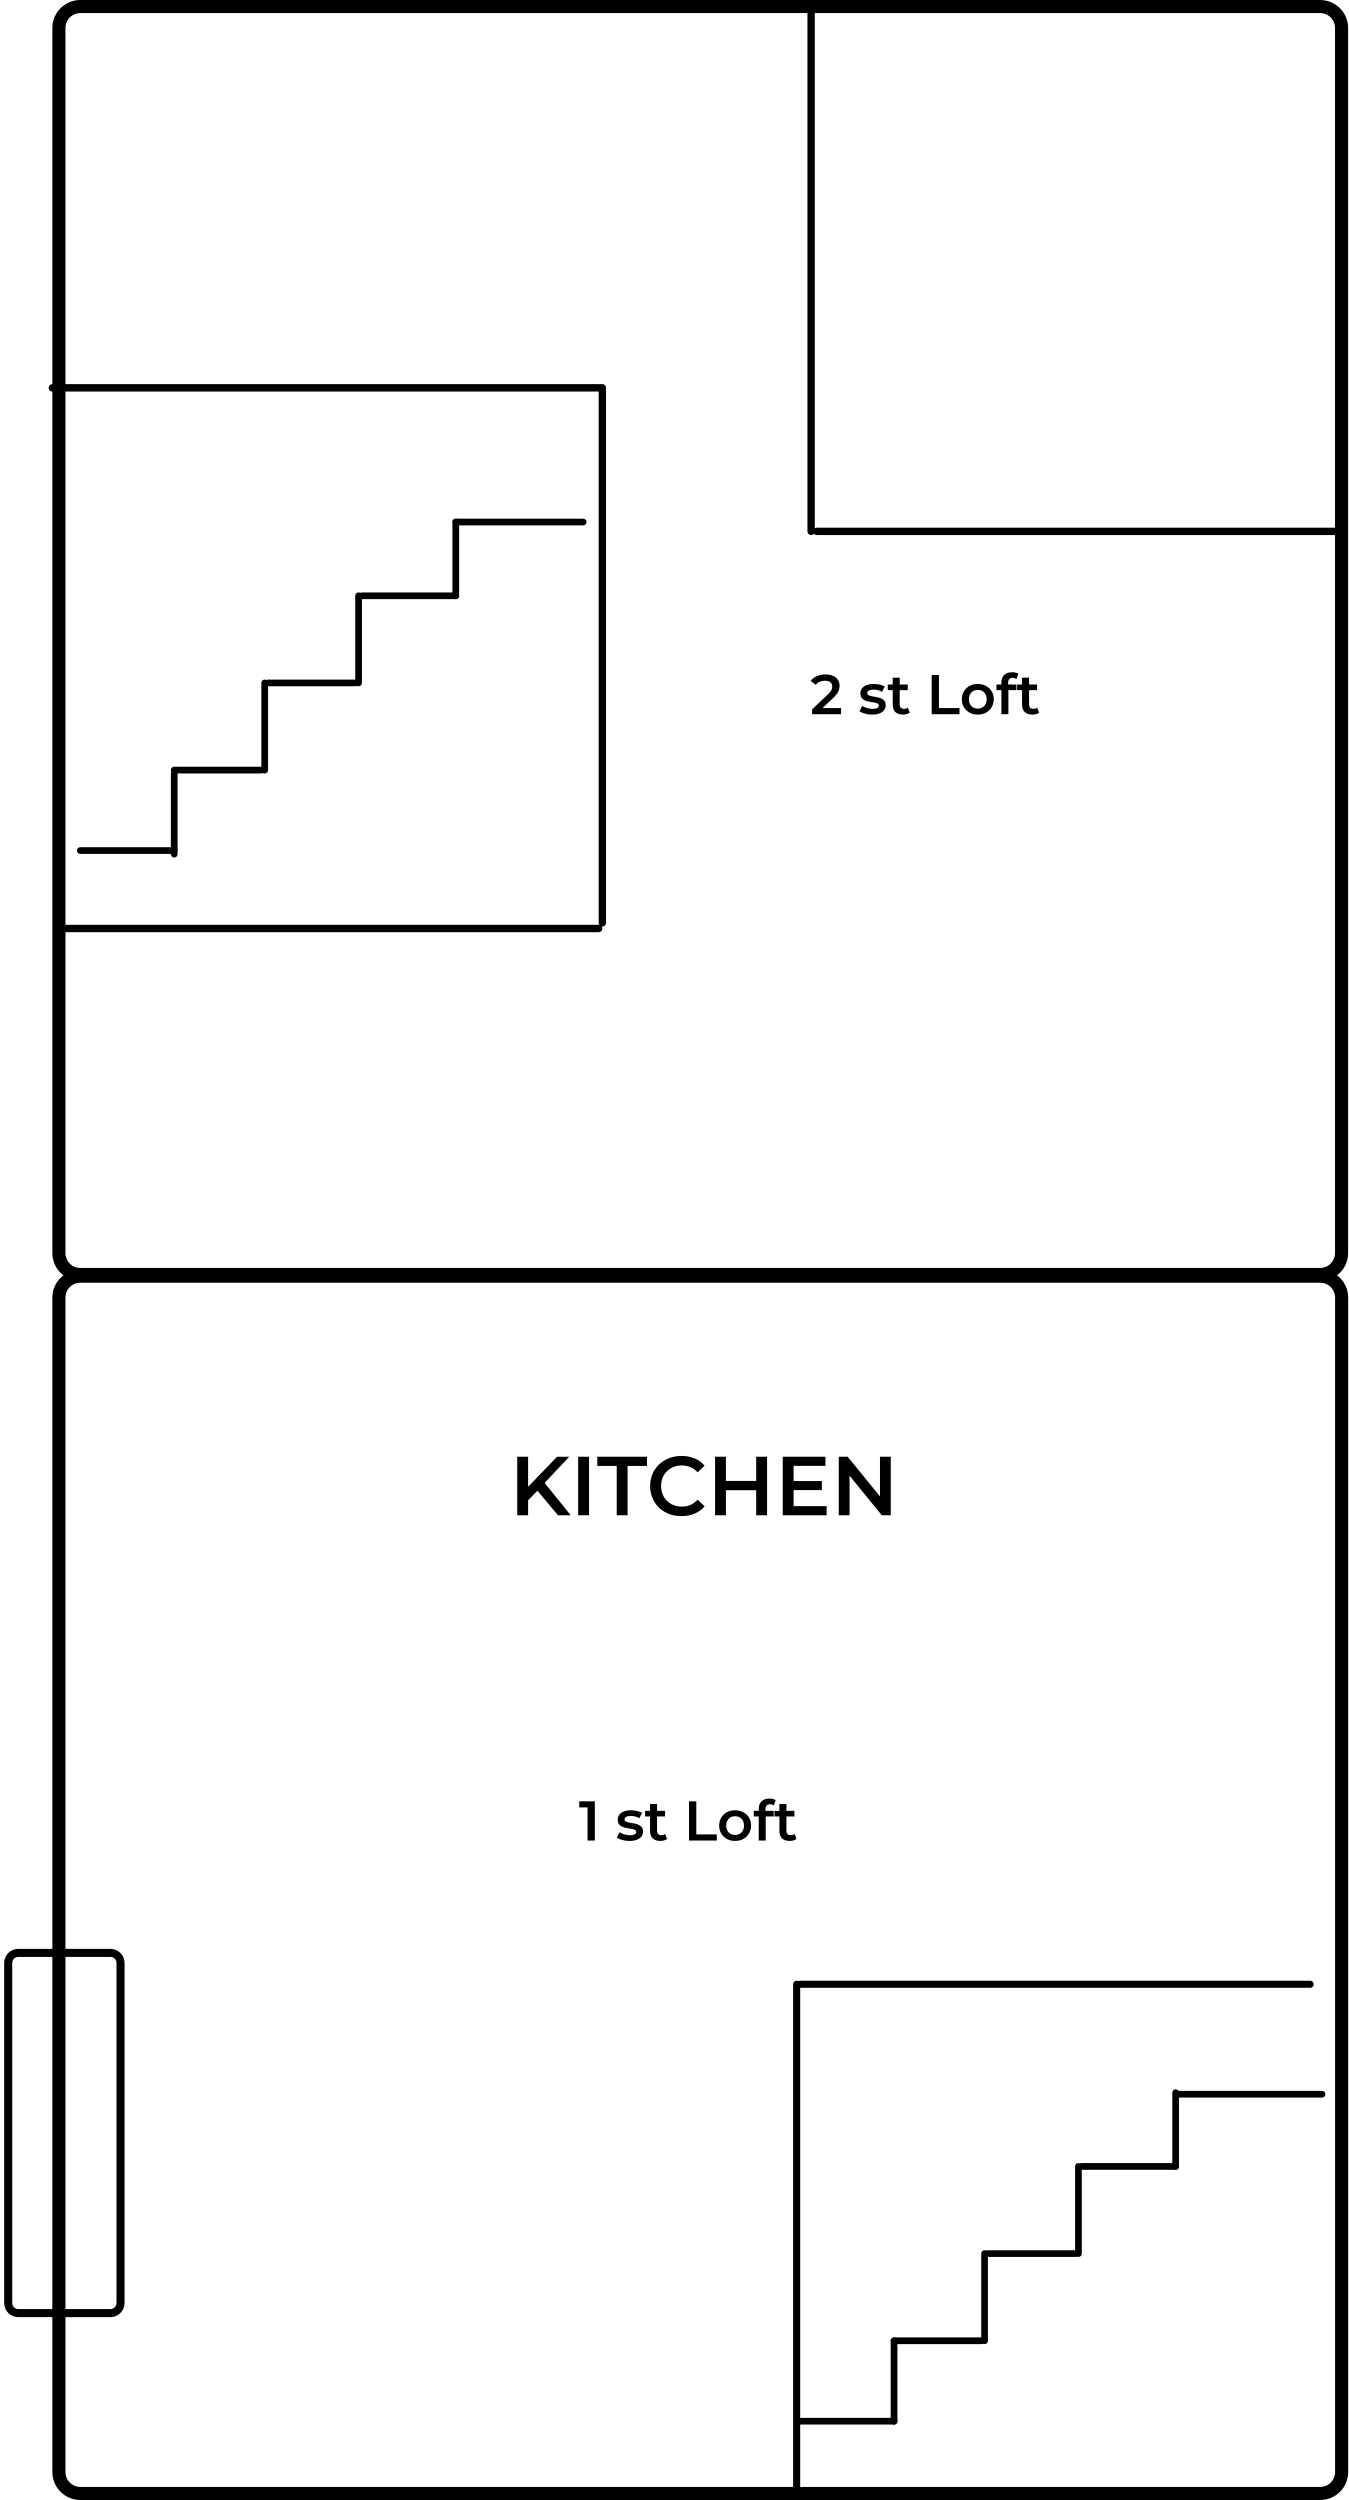
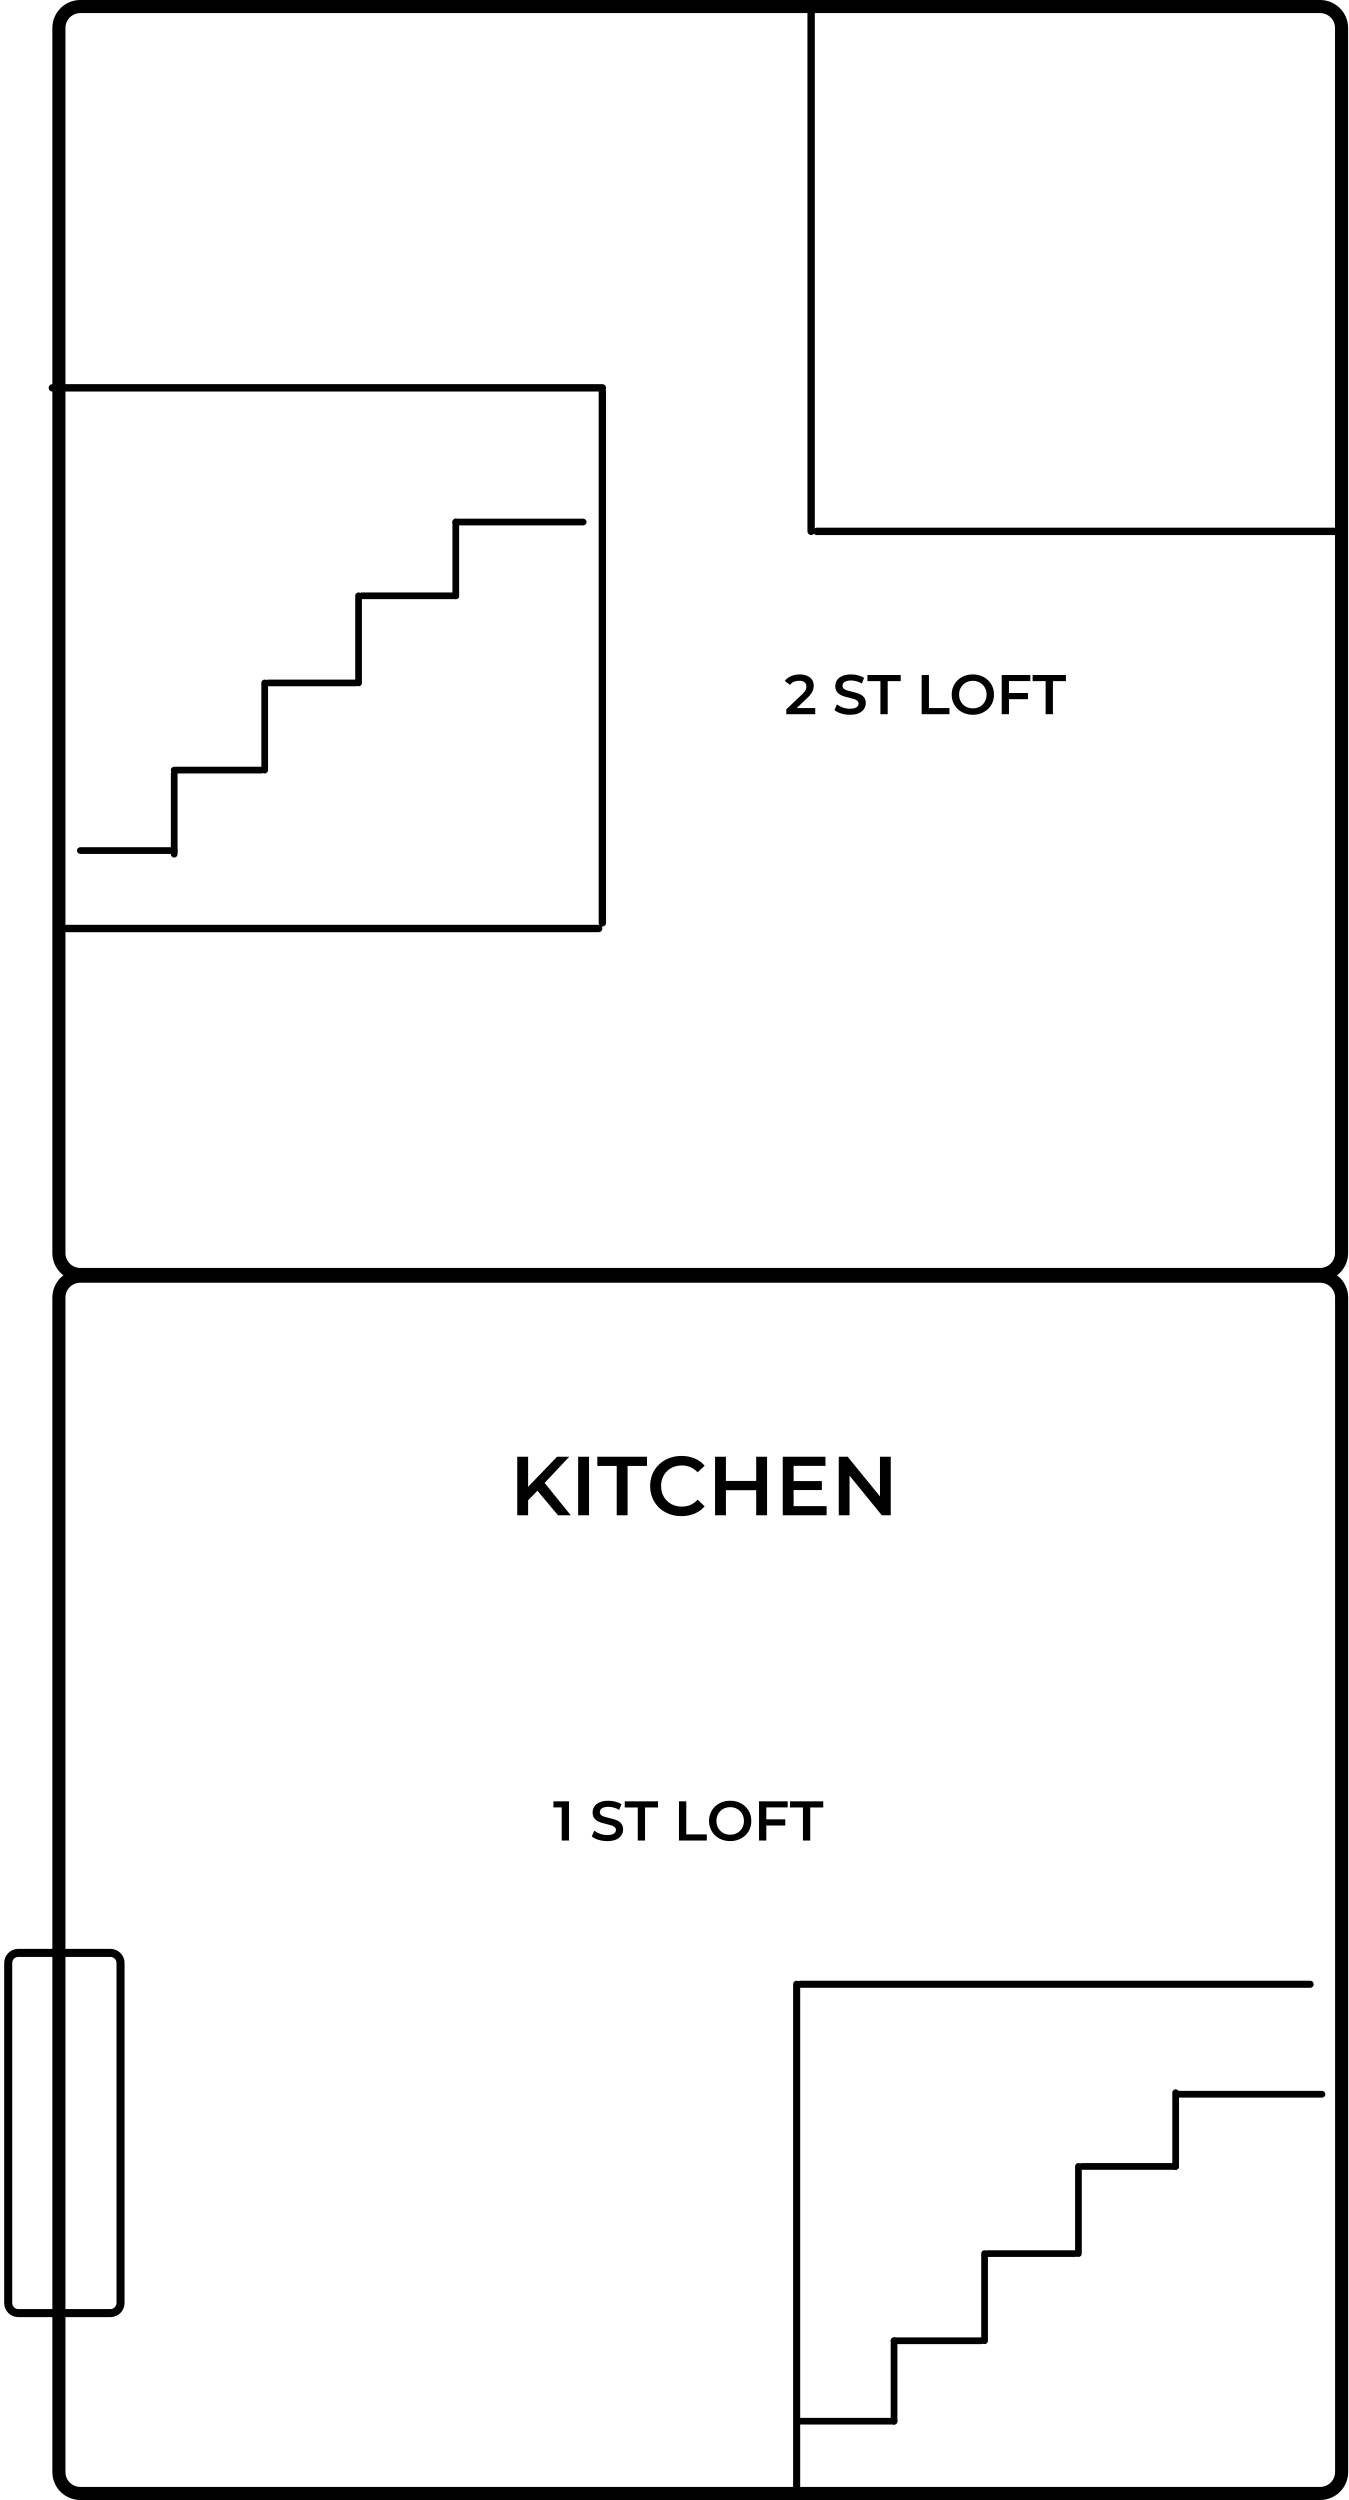
<svg xmlns="http://www.w3.org/2000/svg" width="103" height="191" viewBox="0 0 103 191" fill="none">
  <rect x="4.5" y="97.5" width="98" height="93" rx="1.637" stroke="black" />
  <path d="M60.864 151.598L60.864 190.017" stroke="black" stroke-width="0.541" stroke-linecap="round" />
  <path d="M61.134 151.598L100.094 151.598" stroke="black" stroke-width="0.541" stroke-linecap="round" />
  <path d="M61.134 184.98L68.306 184.98" stroke="black" stroke-width="0.512" stroke-linecap="round" />
  <path d="M6.137 64.982L13.308 64.982" stroke="black" stroke-width="0.512" stroke-linecap="round" />
  <path d="M68.306 184.98L68.306 178.833" stroke="black" stroke-width="0.512" stroke-linecap="round" />
  <path d="M13.309 65.26L13.309 59.113" stroke="black" stroke-width="0.512" stroke-linecap="round" />
  <path d="M68.306 178.834H74.965" stroke="black" stroke-width="0.512" stroke-linecap="round" />
  <path d="M13.309 58.836H19.968" stroke="black" stroke-width="0.512" stroke-linecap="round" />
  <path d="M75.222 178.834L75.222 172.175" stroke="black" stroke-width="0.512" stroke-linecap="round" />
  <path d="M20.223 58.836L20.223 52.177" stroke="black" stroke-width="0.512" stroke-linecap="round" />
  <path d="M75.478 172.174H82.137" stroke="black" stroke-width="0.512" stroke-linecap="round" />
  <path d="M20.48 52.176H27.139" stroke="black" stroke-width="0.512" stroke-linecap="round" />
  <path d="M82.393 172.174L82.393 165.515" stroke="black" stroke-width="0.512" stroke-linecap="round" />
  <path d="M27.395 52.176L27.395 45.517" stroke="black" stroke-width="0.512" stroke-linecap="round" />
  <path d="M82.648 165.516L89.82 165.516" stroke="black" stroke-width="0.512" stroke-linecap="round" />
  <path d="M27.651 45.518L34.823 45.518" stroke="black" stroke-width="0.512" stroke-linecap="round" />
  <path d="M89.821 165.516L89.821 159.881" stroke="black" stroke-width="0.512" stroke-linecap="round" />
  <path d="M34.822 45.518L34.822 39.883" stroke="black" stroke-width="0.512" stroke-linecap="round" />
  <path d="M90 160H101" stroke="black" stroke-width="0.512" stroke-linecap="round" />
  <path d="M34.822 39.883L44.555 39.883" stroke="black" stroke-width="0.512" stroke-linecap="round" />
  <rect x="4.5" y="0.5" width="97.995" height="96.871" rx="1.637" stroke="black" />
  <path d="M62.4 40.315C62.245 40.315 62.119 40.44 62.119 40.596C62.119 40.751 62.245 40.877 62.4 40.877L62.4 40.315ZM62.4 40.877L102.283 40.877L102.283 40.315L62.4 40.315L62.4 40.877Z" fill="black" />
  <path d="M61.688 40.595C61.688 40.75 61.813 40.876 61.969 40.876C62.124 40.876 62.25 40.75 62.25 40.595L61.688 40.595ZM61.688 0.712L61.688 40.595L62.25 40.595L62.25 0.712L61.688 0.712Z" fill="black" />
  <path d="M4 29.631L46.02 29.631" stroke="black" stroke-width="0.562" stroke-linecap="round" />
  <path d="M46.02 70.508L46.02 29.913" stroke="black" stroke-width="0.562" stroke-linecap="round" />
  <line x1="4.993" y1="70.938" x2="45.738" y2="70.938" stroke="black" stroke-width="0.562" stroke-linecap="round" />
  <path d="M40.258 114.714L40.214 113.73L42.558 111.297H43.49L41.542 113.366L41.082 113.871L40.258 114.714ZM39.517 115.768V111.297H40.348V115.768H39.517ZM42.634 115.768L40.923 113.73L41.472 113.123L43.605 115.768H42.634ZM44.171 115.768V111.297H45.001V115.768H44.171ZM47.117 115.768V111.999H45.635V111.297H49.429V111.999H47.948V115.768H47.117ZM52.06 115.831C51.719 115.831 51.402 115.776 51.108 115.665C50.819 115.55 50.565 115.391 50.348 115.186C50.135 114.978 49.969 114.733 49.85 114.452C49.73 114.171 49.671 113.864 49.671 113.532C49.671 113.2 49.73 112.893 49.85 112.612C49.969 112.331 50.137 112.089 50.354 111.884C50.572 111.675 50.825 111.516 51.114 111.405C51.404 111.29 51.721 111.233 52.066 111.233C52.432 111.233 52.767 111.297 53.069 111.424C53.371 111.548 53.627 111.733 53.835 111.98L53.299 112.485C53.137 112.31 52.956 112.18 52.756 112.095C52.556 112.005 52.339 111.961 52.104 111.961C51.87 111.961 51.655 111.999 51.459 112.076C51.268 112.152 51.099 112.261 50.955 112.402C50.814 112.542 50.703 112.708 50.623 112.9C50.546 113.091 50.508 113.302 50.508 113.532C50.508 113.762 50.546 113.973 50.623 114.164C50.703 114.356 50.814 114.522 50.955 114.663C51.099 114.803 51.268 114.912 51.459 114.988C51.655 115.065 51.87 115.103 52.104 115.103C52.339 115.103 52.556 115.061 52.756 114.976C52.956 114.886 53.137 114.752 53.299 114.573L53.835 115.084C53.627 115.327 53.371 115.512 53.069 115.64C52.767 115.768 52.43 115.831 52.06 115.831ZM57.773 111.297H58.604V115.768H57.773V111.297ZM55.461 115.768H54.631V111.297H55.461V115.768ZM57.837 113.851H55.391V113.142H57.837V113.851ZM60.568 113.155H62.791V113.839H60.568V113.155ZM60.632 115.071H63.155V115.768H59.802V111.297H63.066V111.993H60.632V115.071ZM64.081 115.768V111.297H64.764L67.568 114.739H67.23V111.297H68.054V115.768H67.37L64.566 112.325H64.905V115.768H64.081Z" fill="black" />
  <rect x="0.626" y="149.2" width="8.583" height="27.522" rx="0.774" stroke="black" stroke-width="0.616" />
-   <path d="M44.889 140.618V137.834L45.133 138.087H44.255V137.62H45.445V140.618H44.889ZM48.093 140.648C47.902 140.648 47.718 140.624 47.541 140.575C47.367 140.524 47.228 140.463 47.125 140.391L47.331 139.984C47.434 140.05 47.556 140.104 47.699 140.147C47.842 140.19 47.985 140.211 48.127 140.211C48.296 140.211 48.417 140.188 48.491 140.143C48.569 140.097 48.607 140.036 48.607 139.959C48.607 139.896 48.581 139.849 48.53 139.817C48.479 139.783 48.411 139.757 48.329 139.74C48.246 139.723 48.153 139.707 48.05 139.693C47.95 139.679 47.849 139.66 47.746 139.637C47.646 139.612 47.555 139.576 47.472 139.53C47.389 139.482 47.322 139.418 47.271 139.338C47.219 139.258 47.194 139.152 47.194 139.021C47.194 138.875 47.235 138.749 47.318 138.644C47.401 138.535 47.516 138.452 47.665 138.395C47.816 138.335 47.995 138.305 48.2 138.305C48.354 138.305 48.51 138.323 48.667 138.357C48.824 138.391 48.954 138.44 49.057 138.502L48.851 138.909C48.743 138.844 48.633 138.799 48.521 138.777C48.413 138.751 48.304 138.738 48.196 138.738C48.033 138.738 47.912 138.762 47.832 138.811C47.755 138.859 47.716 138.921 47.716 138.995C47.716 139.063 47.742 139.115 47.793 139.149C47.845 139.183 47.912 139.211 47.995 139.231C48.077 139.251 48.169 139.268 48.269 139.282C48.371 139.293 48.473 139.312 48.573 139.338C48.673 139.363 48.764 139.399 48.847 139.445C48.933 139.487 49.001 139.549 49.053 139.629C49.104 139.709 49.13 139.813 49.13 139.941C49.13 140.084 49.087 140.208 49.001 140.314C48.918 140.42 48.8 140.503 48.646 140.562C48.491 140.62 48.307 140.648 48.093 140.648ZM50.452 140.648C50.2 140.648 50.006 140.584 49.869 140.455C49.732 140.324 49.663 140.131 49.663 139.877V137.826H50.199V139.864C50.199 139.973 50.226 140.057 50.28 140.117C50.337 140.177 50.416 140.207 50.516 140.207C50.636 140.207 50.736 140.176 50.816 140.113L50.965 140.494C50.903 140.545 50.825 140.584 50.734 140.61C50.643 140.635 50.548 140.648 50.452 140.648ZM49.286 138.777V138.348H50.811V138.777H49.286ZM52.641 140.618V137.62H53.198V140.147H54.765V140.618H52.641ZM56.16 140.648C55.926 140.648 55.718 140.598 55.535 140.498C55.352 140.395 55.208 140.256 55.102 140.079C54.997 139.902 54.944 139.7 54.944 139.475C54.944 139.246 54.997 139.045 55.102 138.871C55.208 138.694 55.352 138.555 55.535 138.455C55.718 138.355 55.926 138.305 56.16 138.305C56.397 138.305 56.607 138.355 56.79 138.455C56.975 138.555 57.12 138.692 57.222 138.866C57.328 139.041 57.381 139.243 57.381 139.475C57.381 139.7 57.328 139.902 57.222 140.079C57.12 140.256 56.975 140.395 56.79 140.498C56.607 140.598 56.397 140.648 56.16 140.648ZM56.16 140.19C56.292 140.19 56.409 140.161 56.511 140.104C56.614 140.047 56.694 139.964 56.751 139.856C56.811 139.747 56.841 139.62 56.841 139.475C56.841 139.326 56.811 139.199 56.751 139.093C56.694 138.985 56.614 138.902 56.511 138.845C56.409 138.788 56.293 138.759 56.164 138.759C56.033 138.759 55.916 138.788 55.813 138.845C55.713 138.902 55.633 138.985 55.574 139.093C55.514 139.199 55.483 139.326 55.483 139.475C55.483 139.62 55.514 139.747 55.574 139.856C55.633 139.964 55.713 140.047 55.813 140.104C55.916 140.161 56.032 140.19 56.16 140.19ZM57.966 140.618V138.203C57.966 137.963 58.035 137.772 58.175 137.629C58.318 137.483 58.521 137.41 58.784 137.41C58.878 137.41 58.966 137.42 59.049 137.44C59.135 137.46 59.206 137.492 59.263 137.535L59.118 137.937C59.078 137.906 59.032 137.883 58.981 137.869C58.929 137.851 58.876 137.843 58.822 137.843C58.711 137.843 58.627 137.874 58.569 137.937C58.512 137.997 58.484 138.088 58.484 138.211V138.468L58.501 138.708V140.618H57.966ZM57.589 138.777V138.348H59.113V138.777H57.589ZM60.335 140.648C60.083 140.648 59.889 140.584 59.752 140.455C59.615 140.324 59.547 140.131 59.547 139.877V137.826H60.082V139.864C60.082 139.973 60.109 140.057 60.163 140.117C60.22 140.177 60.299 140.207 60.399 140.207C60.519 140.207 60.619 140.176 60.699 140.113L60.849 140.494C60.786 140.545 60.709 140.584 60.617 140.61C60.526 140.635 60.432 140.648 60.335 140.648ZM59.17 138.777V138.348H60.694V138.777H59.17Z" fill="black" />
-   <path d="M62.048 54.566V54.194L63.239 53.063C63.339 52.969 63.413 52.886 63.462 52.815C63.51 52.743 63.542 52.678 63.556 52.618C63.573 52.555 63.582 52.496 63.582 52.442C63.582 52.305 63.535 52.199 63.44 52.125C63.346 52.048 63.208 52.01 63.025 52.01C62.879 52.01 62.747 52.035 62.627 52.087C62.51 52.138 62.408 52.217 62.323 52.322L61.933 52.022C62.05 51.865 62.207 51.744 62.404 51.658C62.604 51.57 62.827 51.526 63.072 51.526C63.289 51.526 63.477 51.561 63.637 51.633C63.8 51.701 63.924 51.8 64.01 51.928C64.099 52.057 64.143 52.209 64.143 52.386C64.143 52.483 64.13 52.581 64.104 52.678C64.079 52.772 64.03 52.872 63.959 52.977C63.887 53.083 63.783 53.202 63.646 53.333L62.622 54.305L62.507 54.095H64.258V54.566H62.048ZM66.633 54.596C66.442 54.596 66.257 54.572 66.08 54.524C65.906 54.472 65.768 54.411 65.665 54.339L65.871 53.932C65.973 53.998 66.096 54.053 66.239 54.095C66.382 54.138 66.524 54.16 66.667 54.16C66.835 54.16 66.957 54.137 67.031 54.091C67.108 54.045 67.147 53.984 67.147 53.907C67.147 53.844 67.121 53.797 67.07 53.766C67.018 53.731 66.951 53.706 66.868 53.688C66.786 53.671 66.693 53.656 66.59 53.641C66.49 53.627 66.389 53.608 66.286 53.586C66.186 53.56 66.095 53.524 66.012 53.479C65.929 53.43 65.862 53.366 65.811 53.286C65.759 53.206 65.733 53.1 65.733 52.969C65.733 52.823 65.775 52.698 65.858 52.592C65.94 52.483 66.056 52.401 66.204 52.344C66.356 52.284 66.534 52.254 66.74 52.254C66.894 52.254 67.05 52.271 67.207 52.305C67.364 52.339 67.494 52.388 67.596 52.451L67.391 52.858C67.282 52.792 67.172 52.748 67.061 52.725C66.953 52.699 66.844 52.686 66.736 52.686C66.573 52.686 66.451 52.711 66.371 52.759C66.294 52.808 66.256 52.869 66.256 52.943C66.256 53.012 66.282 53.063 66.333 53.097C66.384 53.132 66.451 53.159 66.534 53.179C66.617 53.199 66.709 53.216 66.808 53.23C66.911 53.242 67.013 53.26 67.112 53.286C67.212 53.312 67.304 53.347 67.387 53.393C67.472 53.436 67.541 53.497 67.592 53.577C67.644 53.657 67.669 53.761 67.669 53.89C67.669 54.032 67.626 54.157 67.541 54.262C67.458 54.368 67.34 54.451 67.185 54.511C67.031 54.568 66.847 54.596 66.633 54.596ZM68.991 54.596C68.74 54.596 68.546 54.532 68.409 54.404C68.272 54.272 68.203 54.08 68.203 53.825V51.774H68.738V53.813C68.738 53.921 68.766 54.005 68.82 54.065C68.877 54.125 68.955 54.155 69.055 54.155C69.175 54.155 69.275 54.124 69.355 54.061L69.505 54.442C69.442 54.494 69.365 54.532 69.274 54.558C69.182 54.584 69.088 54.596 68.991 54.596ZM67.826 52.725V52.297H69.351V52.725H67.826ZM71.18 54.566V51.568H71.737V54.095H73.305V54.566H71.18ZM74.7 54.596C74.466 54.596 74.257 54.546 74.075 54.447C73.892 54.344 73.748 54.204 73.642 54.027C73.536 53.85 73.484 53.648 73.484 53.423C73.484 53.194 73.536 52.993 73.642 52.819C73.748 52.642 73.892 52.504 74.075 52.404C74.257 52.304 74.466 52.254 74.7 52.254C74.937 52.254 75.147 52.304 75.329 52.404C75.515 52.504 75.659 52.641 75.762 52.815C75.868 52.989 75.921 53.192 75.921 53.423C75.921 53.648 75.868 53.85 75.762 54.027C75.659 54.204 75.515 54.344 75.329 54.447C75.147 54.546 74.937 54.596 74.7 54.596ZM74.7 54.138C74.831 54.138 74.948 54.11 75.051 54.053C75.154 53.995 75.234 53.913 75.291 53.804C75.351 53.696 75.381 53.569 75.381 53.423C75.381 53.274 75.351 53.147 75.291 53.042C75.234 52.933 75.154 52.85 75.051 52.793C74.948 52.736 74.833 52.708 74.704 52.708C74.573 52.708 74.456 52.736 74.353 52.793C74.253 52.85 74.173 52.933 74.113 53.042C74.053 53.147 74.023 53.274 74.023 53.423C74.023 53.569 74.053 53.696 74.113 53.804C74.173 53.913 74.253 53.995 74.353 54.053C74.456 54.11 74.571 54.138 74.7 54.138ZM76.505 54.566V52.151C76.505 51.911 76.575 51.72 76.715 51.577C76.858 51.431 77.061 51.359 77.323 51.359C77.418 51.359 77.506 51.369 77.589 51.389C77.674 51.408 77.746 51.44 77.803 51.483L77.657 51.885C77.617 51.854 77.572 51.831 77.52 51.817C77.469 51.8 77.416 51.791 77.362 51.791C77.251 51.791 77.166 51.822 77.109 51.885C77.052 51.945 77.023 52.037 77.023 52.16V52.416L77.041 52.656V54.566H76.505ZM76.128 52.725V52.297H77.653V52.725H76.128ZM78.874 54.596C78.623 54.596 78.429 54.532 78.292 54.404C78.155 54.272 78.086 54.08 78.086 53.825V51.774H78.622V53.813C78.622 53.921 78.649 54.005 78.703 54.065C78.76 54.125 78.839 54.155 78.939 54.155C79.058 54.155 79.158 54.124 79.238 54.061L79.388 54.442C79.325 54.494 79.248 54.532 79.157 54.558C79.066 54.584 78.971 54.596 78.874 54.596ZM77.709 52.725V52.297H79.234V52.725H77.709Z" fill="black" />
+   <path d="M42.914 140.618V137.834L43.159 138.087H42.281V137.62H43.471V140.618H42.914ZM46.393 140.661C46.159 140.661 45.935 140.628 45.721 140.562C45.507 140.494 45.337 140.407 45.211 140.301L45.404 139.869C45.524 139.963 45.672 140.041 45.849 140.104C46.026 140.167 46.208 140.198 46.393 140.198C46.55 140.198 46.677 140.181 46.774 140.147C46.871 140.113 46.943 140.067 46.988 140.01C47.034 139.95 47.057 139.883 47.057 139.809C47.057 139.717 47.024 139.645 46.958 139.59C46.893 139.533 46.807 139.489 46.702 139.458C46.599 139.423 46.483 139.392 46.355 139.363C46.229 139.335 46.102 139.302 45.973 139.265C45.848 139.225 45.732 139.175 45.627 139.115C45.524 139.052 45.44 138.969 45.374 138.866C45.308 138.764 45.275 138.632 45.275 138.472C45.275 138.31 45.318 138.161 45.404 138.027C45.492 137.89 45.625 137.781 45.802 137.702C45.982 137.619 46.209 137.577 46.483 137.577C46.663 137.577 46.841 137.6 47.018 137.646C47.195 137.692 47.35 137.757 47.481 137.843L47.305 138.275C47.171 138.196 47.033 138.137 46.89 138.1C46.747 138.06 46.61 138.04 46.479 138.04C46.325 138.04 46.199 138.058 46.102 138.096C46.008 138.133 45.938 138.181 45.892 138.241C45.849 138.301 45.828 138.37 45.828 138.447C45.828 138.538 45.859 138.612 45.922 138.669C45.988 138.724 46.072 138.767 46.175 138.798C46.28 138.829 46.397 138.861 46.526 138.892C46.654 138.921 46.781 138.954 46.907 138.991C47.035 139.028 47.151 139.076 47.254 139.136C47.36 139.196 47.444 139.278 47.507 139.38C47.572 139.483 47.605 139.613 47.605 139.77C47.605 139.93 47.561 140.079 47.472 140.216C47.387 140.35 47.254 140.458 47.074 140.541C46.894 140.621 46.667 140.661 46.393 140.661ZM48.724 140.618V138.091H47.73V137.62H50.274V138.091H49.28V140.618H48.724ZM51.875 140.618V137.62H52.432V140.147H54V140.618H51.875ZM55.79 140.661C55.556 140.661 55.34 140.622 55.143 140.545C54.946 140.468 54.775 140.361 54.629 140.224C54.483 140.084 54.371 139.921 54.291 139.736C54.211 139.547 54.171 139.342 54.171 139.119C54.171 138.896 54.211 138.692 54.291 138.507C54.371 138.318 54.483 138.156 54.629 138.018C54.775 137.879 54.946 137.77 55.143 137.693C55.34 137.616 55.554 137.577 55.785 137.577C56.02 137.577 56.234 137.616 56.428 137.693C56.625 137.77 56.796 137.879 56.942 138.018C57.087 138.156 57.2 138.318 57.28 138.507C57.36 138.692 57.4 138.896 57.4 139.119C57.4 139.342 57.36 139.547 57.28 139.736C57.2 139.924 57.087 140.087 56.942 140.224C56.796 140.361 56.625 140.468 56.428 140.545C56.234 140.622 56.021 140.661 55.79 140.661ZM55.785 140.173C55.937 140.173 56.077 140.147 56.205 140.096C56.334 140.044 56.445 139.971 56.539 139.877C56.633 139.78 56.706 139.669 56.758 139.543C56.812 139.415 56.839 139.273 56.839 139.119C56.839 138.965 56.812 138.825 56.758 138.699C56.706 138.571 56.633 138.46 56.539 138.365C56.445 138.268 56.334 138.194 56.205 138.143C56.077 138.091 55.937 138.066 55.785 138.066C55.634 138.066 55.494 138.091 55.366 138.143C55.24 138.194 55.129 138.268 55.032 138.365C54.937 138.46 54.863 138.571 54.809 138.699C54.758 138.825 54.732 138.965 54.732 139.119C54.732 139.27 54.758 139.41 54.809 139.539C54.863 139.667 54.937 139.78 55.032 139.877C55.126 139.971 55.237 140.044 55.366 140.096C55.494 140.147 55.634 140.173 55.785 140.173ZM58.5 138.999H59.995V139.47H58.5V138.999ZM58.547 140.618H57.99V137.62H60.179V138.087H58.547V140.618ZM61.346 140.618V138.091H60.353V137.62H62.897V138.091H61.903V140.618H61.346Z" fill="black" />
+   <path d="M60.074 54.566V54.194L61.265 53.063C61.365 52.969 61.439 52.886 61.488 52.815C61.536 52.743 61.568 52.678 61.582 52.618C61.599 52.555 61.608 52.496 61.608 52.442C61.608 52.305 61.56 52.199 61.466 52.125C61.372 52.048 61.234 52.01 61.051 52.01C60.905 52.01 60.772 52.035 60.653 52.087C60.535 52.138 60.434 52.217 60.348 52.322L59.959 52.022C60.076 51.865 60.233 51.744 60.43 51.658C60.63 51.57 60.852 51.526 61.098 51.526C61.315 51.526 61.503 51.561 61.663 51.633C61.826 51.701 61.95 51.8 62.036 51.928C62.124 52.057 62.169 52.209 62.169 52.386C62.169 52.483 62.156 52.581 62.13 52.678C62.104 52.772 62.056 52.872 61.984 52.977C61.913 53.083 61.809 53.202 61.672 53.333L60.648 54.305L60.533 54.095H62.284V54.566H60.074ZM64.933 54.609C64.699 54.609 64.475 54.576 64.26 54.511C64.046 54.442 63.876 54.355 63.751 54.249L63.943 53.817C64.063 53.911 64.212 53.99 64.389 54.053C64.566 54.115 64.747 54.147 64.933 54.147C65.09 54.147 65.217 54.13 65.314 54.095C65.411 54.061 65.482 54.015 65.528 53.958C65.574 53.898 65.597 53.831 65.597 53.757C65.597 53.666 65.564 53.593 65.498 53.538C65.432 53.481 65.347 53.437 65.241 53.406C65.138 53.371 65.023 53.34 64.894 53.312C64.769 53.283 64.641 53.25 64.513 53.213C64.387 53.173 64.272 53.123 64.166 53.063C64.063 53 63.979 52.917 63.913 52.815C63.848 52.712 63.815 52.581 63.815 52.421C63.815 52.258 63.858 52.109 63.943 51.975C64.032 51.838 64.165 51.73 64.342 51.65C64.522 51.567 64.749 51.526 65.023 51.526C65.203 51.526 65.381 51.548 65.558 51.594C65.735 51.64 65.889 51.706 66.021 51.791L65.845 52.224C65.711 52.144 65.572 52.085 65.43 52.048C65.287 52.008 65.15 51.988 65.018 51.988C64.864 51.988 64.739 52.007 64.641 52.044C64.547 52.081 64.477 52.13 64.432 52.189C64.389 52.249 64.367 52.318 64.367 52.395C64.367 52.486 64.399 52.561 64.462 52.618C64.527 52.672 64.612 52.715 64.714 52.746C64.82 52.778 64.937 52.809 65.066 52.84C65.194 52.869 65.321 52.902 65.447 52.939C65.575 52.976 65.691 53.025 65.794 53.084C65.899 53.145 65.984 53.226 66.046 53.329C66.112 53.431 66.145 53.561 66.145 53.718C66.145 53.878 66.101 54.027 66.012 54.164C65.926 54.298 65.794 54.407 65.614 54.489C65.434 54.569 65.207 54.609 64.933 54.609ZM67.263 54.566V52.039H66.27V51.568H68.814V52.039H67.82V54.566H67.263ZM70.415 54.566V51.568H70.972V54.095H72.539V54.566H70.415ZM74.329 54.609C74.095 54.609 73.88 54.571 73.683 54.494C73.486 54.416 73.314 54.309 73.169 54.172C73.023 54.032 72.91 53.87 72.83 53.684C72.75 53.496 72.71 53.29 72.71 53.067C72.71 52.845 72.75 52.641 72.83 52.455C72.91 52.267 73.023 52.104 73.169 51.967C73.314 51.827 73.486 51.718 73.683 51.641C73.88 51.564 74.094 51.526 74.325 51.526C74.559 51.526 74.773 51.564 74.968 51.641C75.165 51.718 75.336 51.827 75.481 51.967C75.627 52.104 75.74 52.267 75.82 52.455C75.9 52.641 75.94 52.845 75.94 53.067C75.94 53.29 75.9 53.496 75.82 53.684C75.74 53.873 75.627 54.035 75.481 54.172C75.336 54.309 75.165 54.416 74.968 54.494C74.773 54.571 74.561 54.609 74.329 54.609ZM74.325 54.121C74.476 54.121 74.616 54.095 74.745 54.044C74.873 53.992 74.985 53.92 75.079 53.825C75.173 53.728 75.246 53.617 75.297 53.491C75.352 53.363 75.379 53.222 75.379 53.067C75.379 52.913 75.352 52.773 75.297 52.648C75.246 52.519 75.173 52.408 75.079 52.314C74.985 52.217 74.873 52.142 74.745 52.091C74.616 52.039 74.476 52.014 74.325 52.014C74.174 52.014 74.034 52.039 73.905 52.091C73.78 52.142 73.668 52.217 73.571 52.314C73.477 52.408 73.403 52.519 73.349 52.648C73.297 52.773 73.272 52.913 73.272 53.067C73.272 53.219 73.297 53.359 73.349 53.487C73.403 53.616 73.477 53.728 73.571 53.825C73.665 53.92 73.777 53.992 73.905 54.044C74.034 54.095 74.174 54.121 74.325 54.121ZM77.04 52.947H78.534V53.419H77.04V52.947ZM77.087 54.566H76.53V51.568H78.718V52.035H77.087V54.566ZM79.886 54.566V52.039H78.892V51.568H81.436V52.039H80.443V54.566H79.886Z" fill="black" />
</svg>
